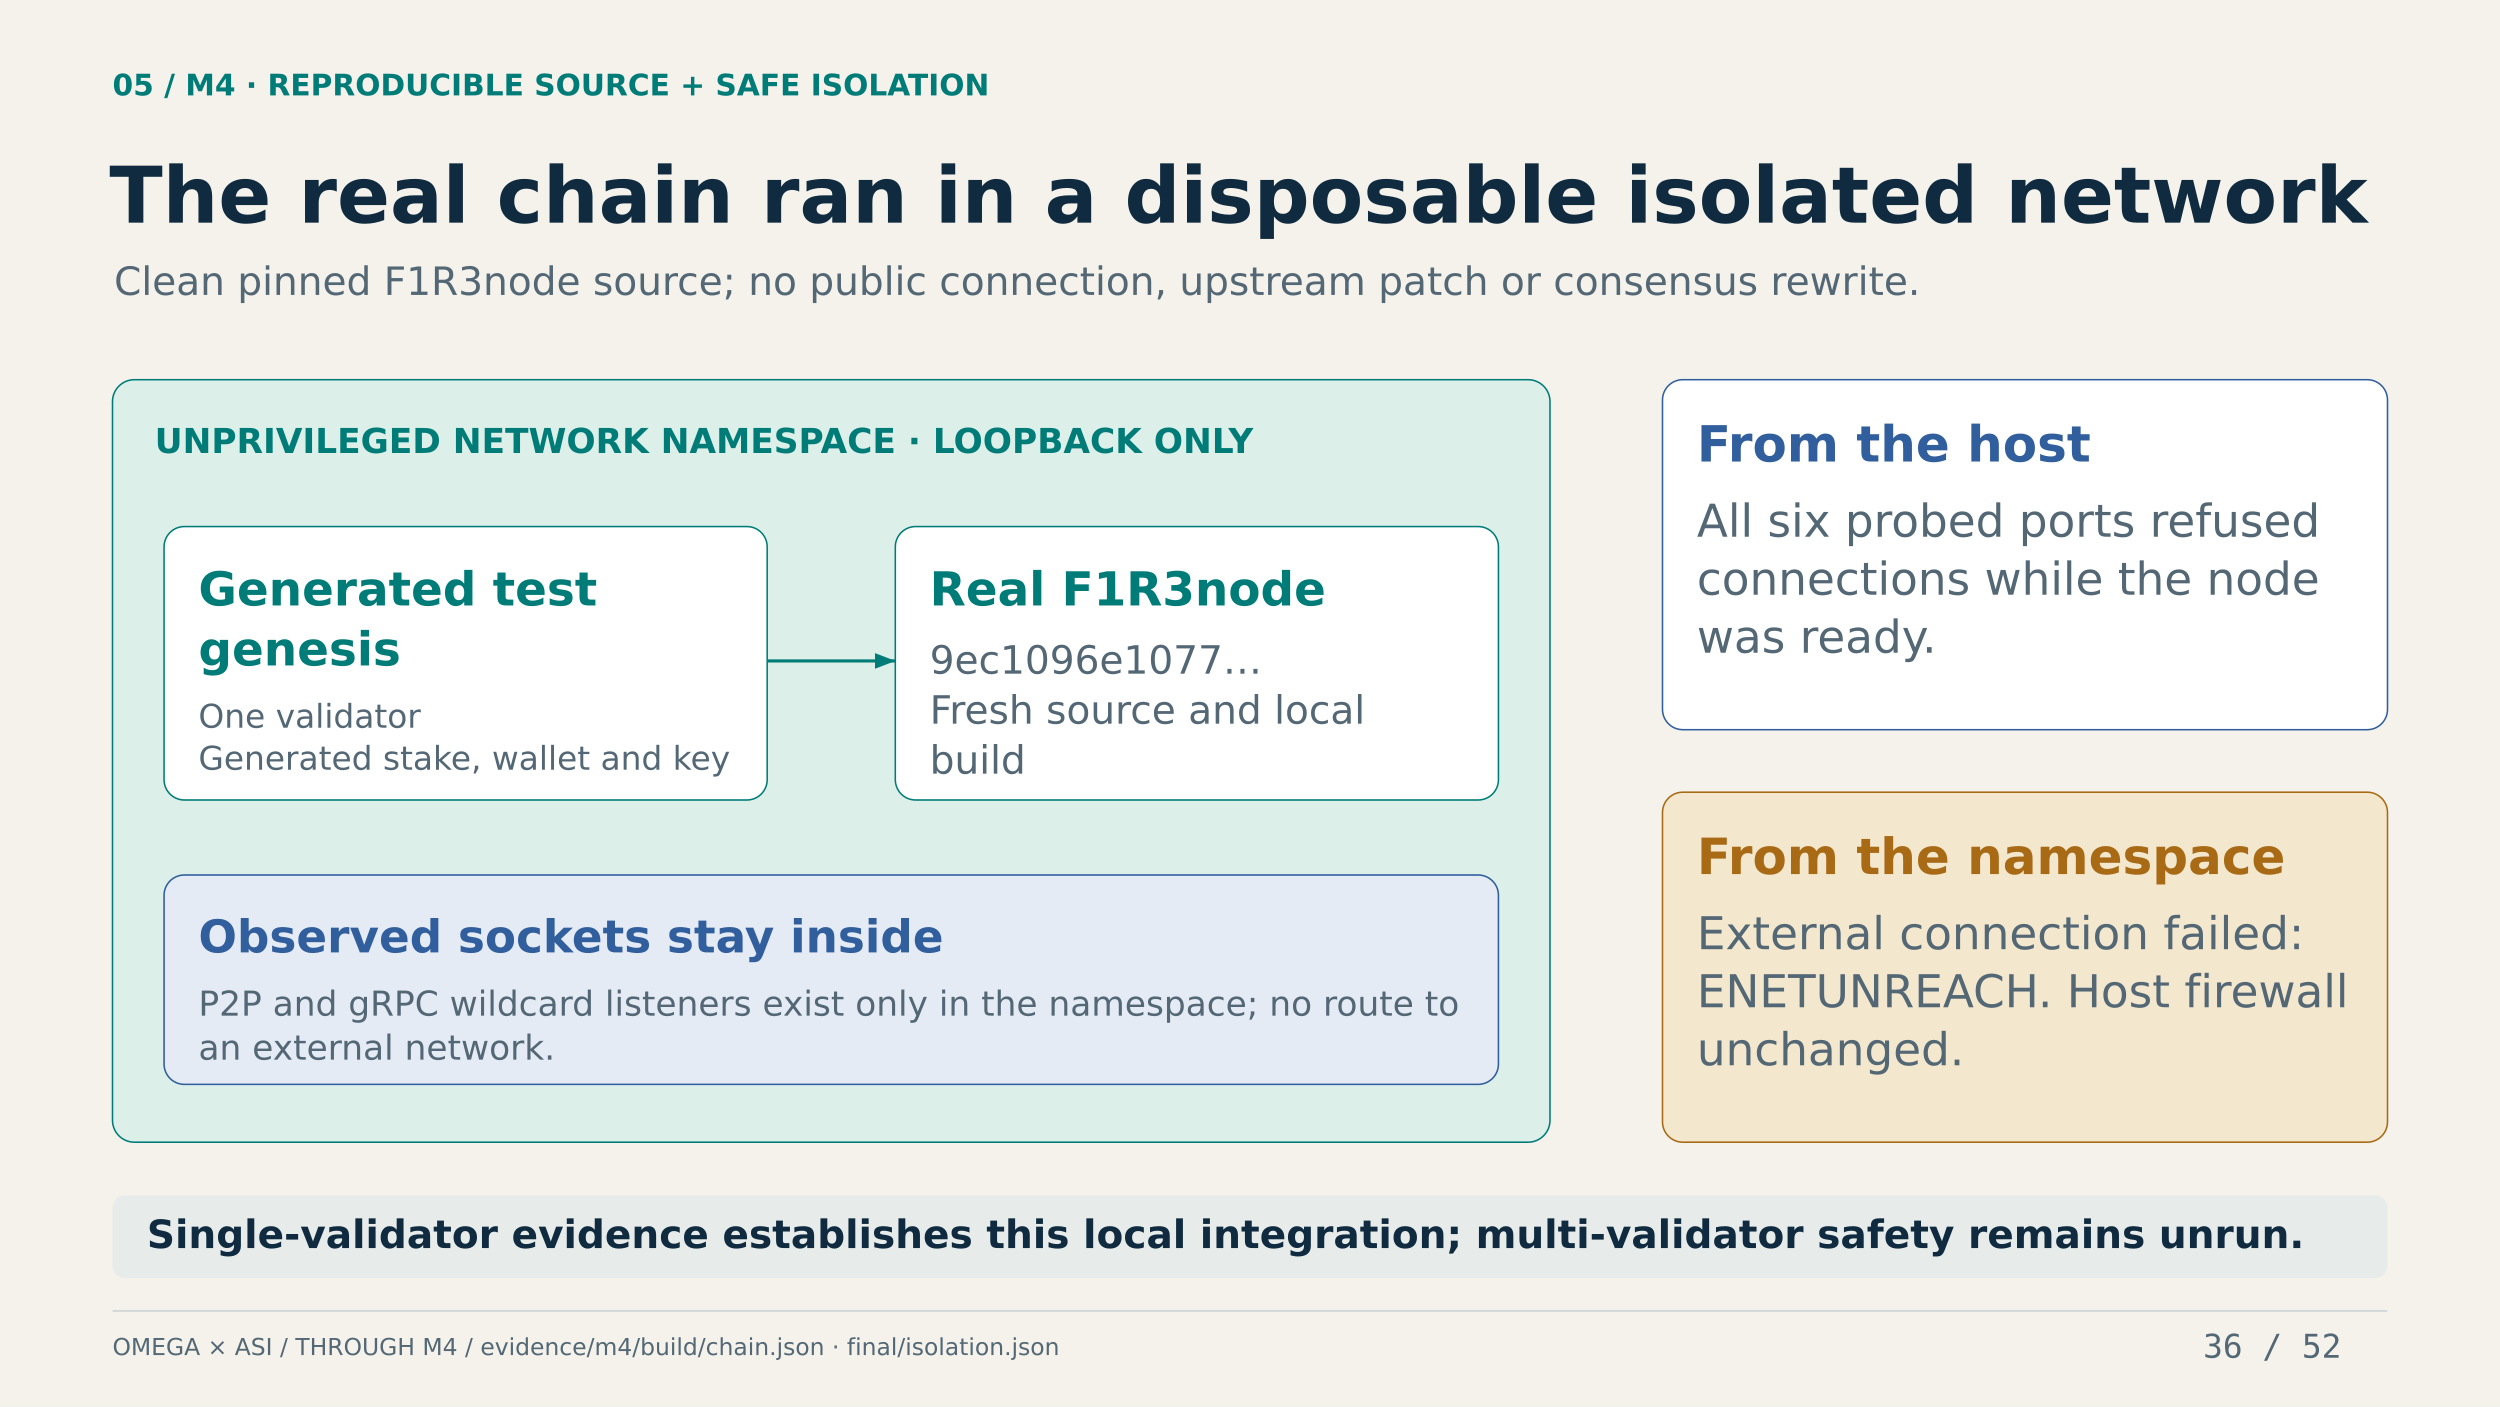
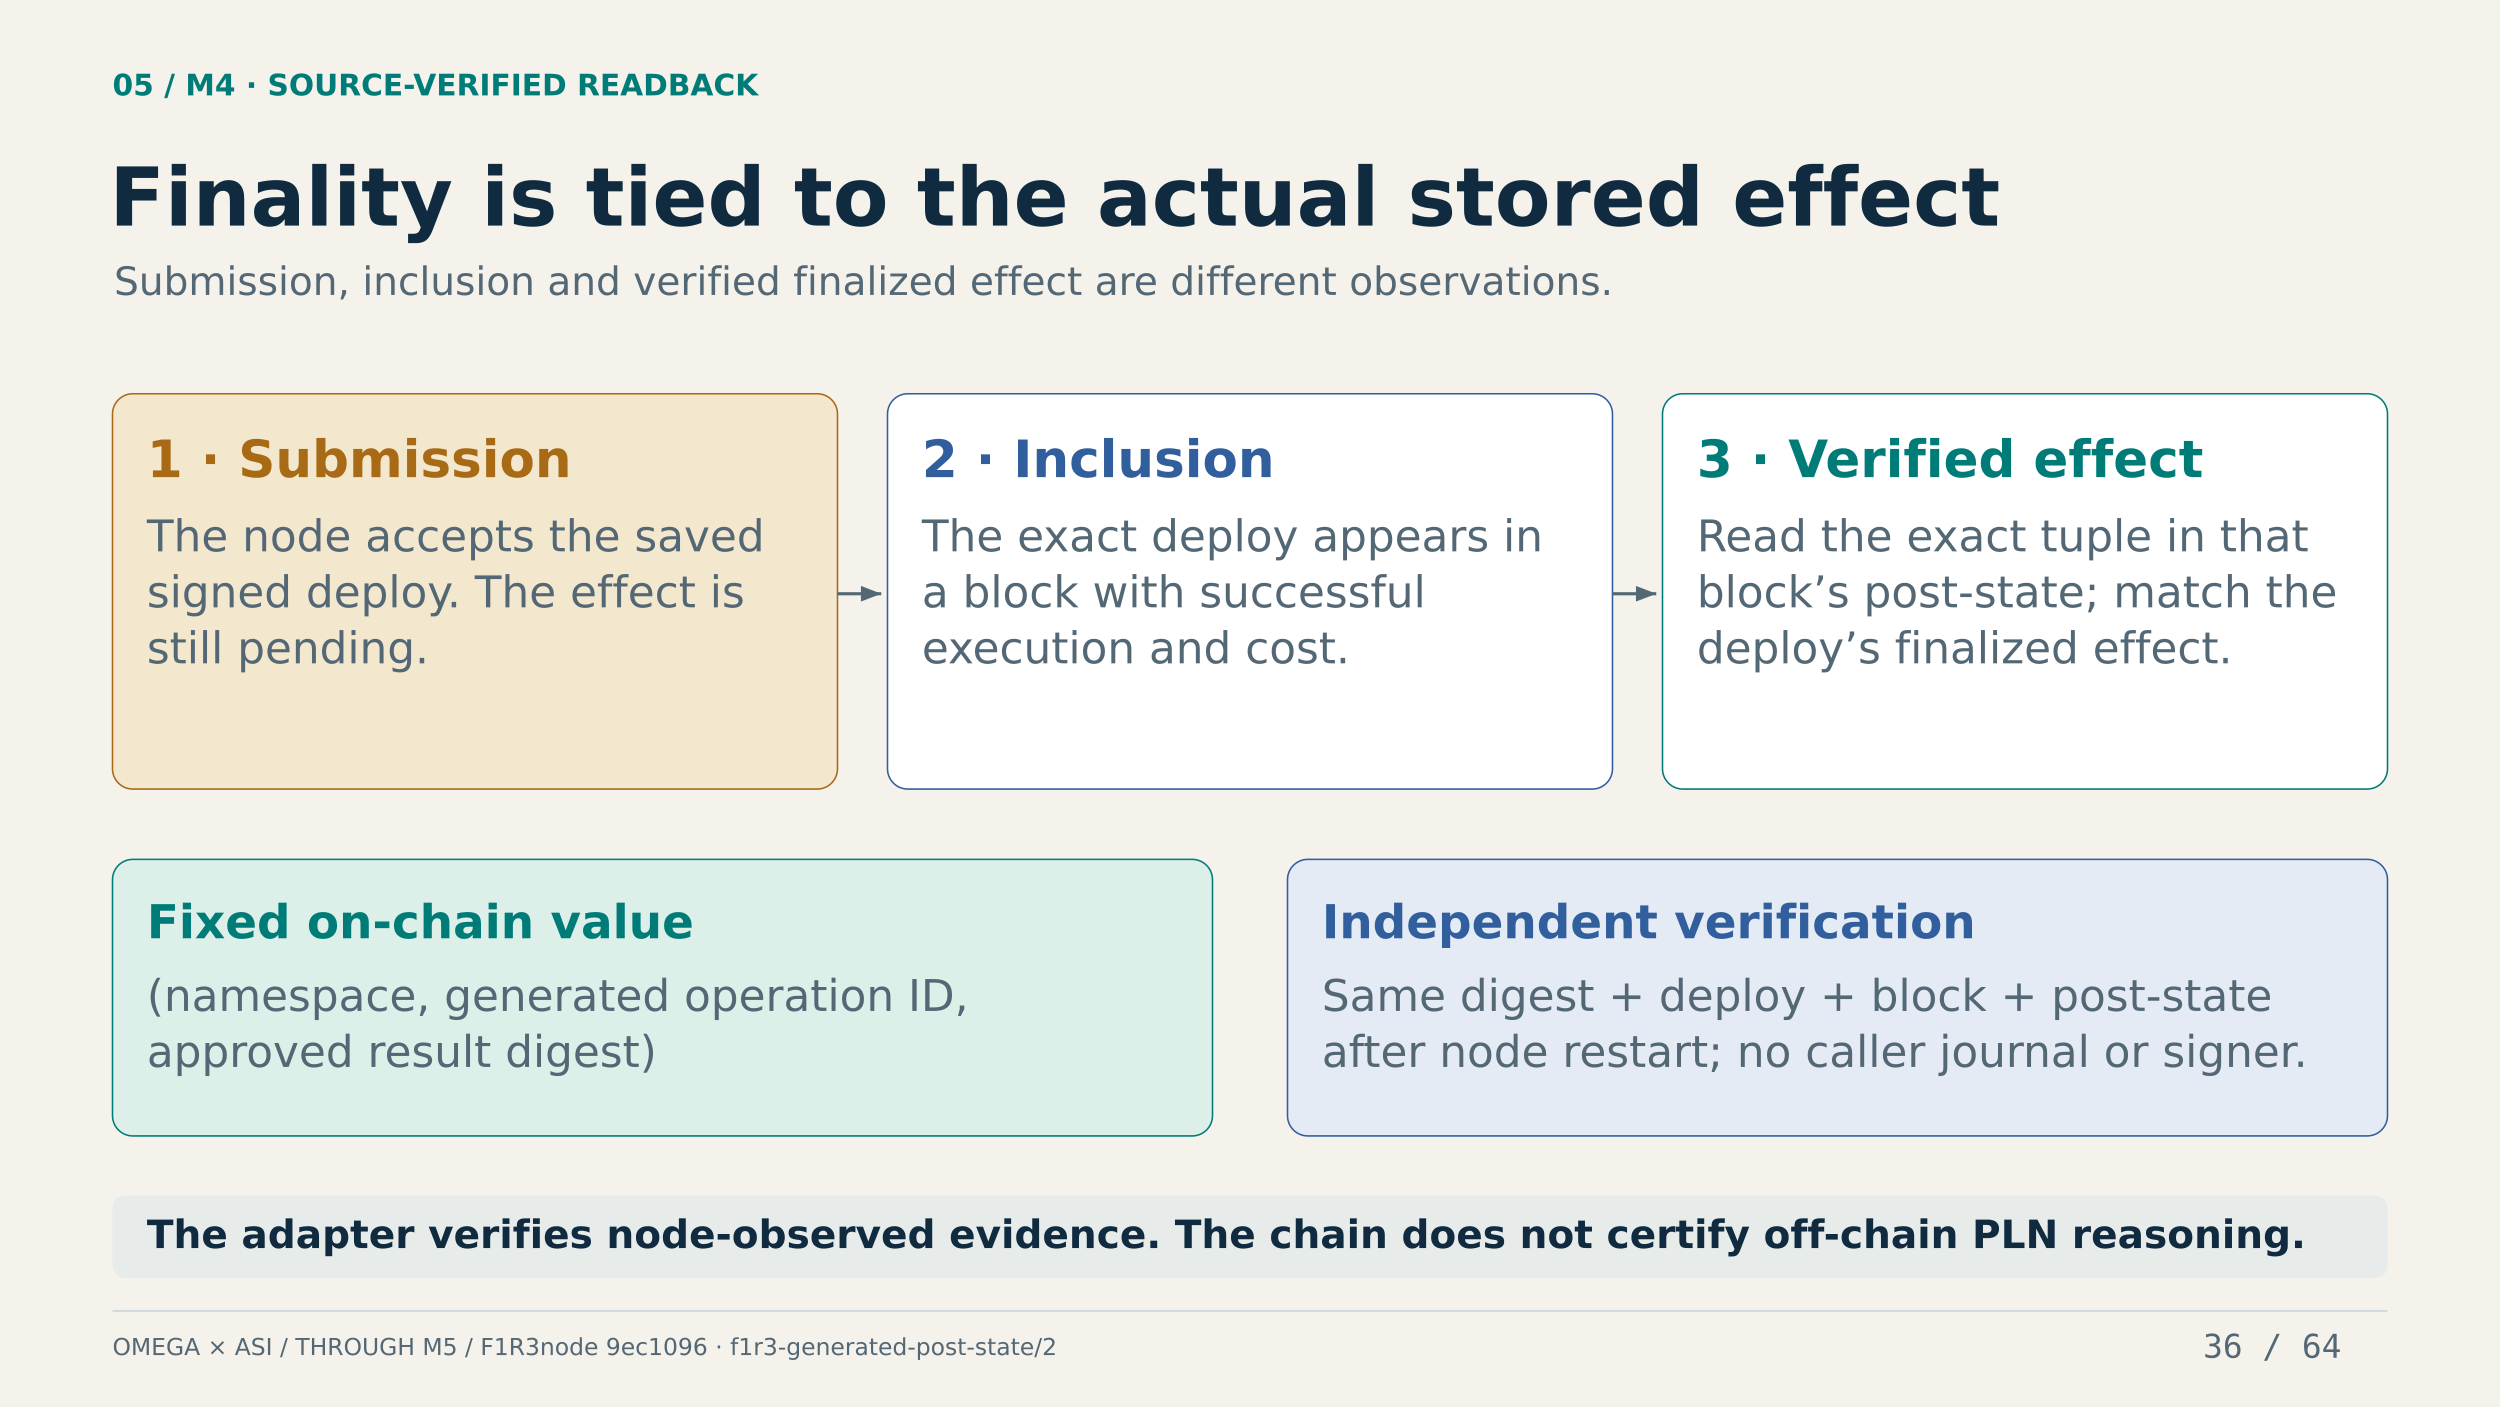
<svg xmlns="http://www.w3.org/2000/svg" width="1600" height="900" viewBox="0 0 1600 900" role="img" aria-labelledby="title desc">
  <rect width="1600" height="900" fill="#F4F2EB" />
-   <text x="72" y="61.05" font-family="DejaVu Sans" font-size="19" font-weight="700" fill="#007C78">05 / M4 · REPRODUCIBLE SOURCE + SAFE ISOLATION</text>
-   <text x="70" y="142.5" font-family="DejaVu Sans" font-size="50" font-weight="700" fill="#102B3F">The real chain ran in a disposable isolated network</text>
-   <text x="73" y="188.75" font-family="DejaVu Sans" font-size="25" font-weight="400" fill="#536775">Clean pinned F1R3node source; no public connection, upstream patch or consensus rewrite.</text>
-   <rect x="72" y="243" width="920" height="488" rx="14" fill="#DCEFE8" stroke="#007C78" />
-   <text x="99" y="289.9" font-family="DejaVu Sans" font-size="22" font-weight="700" fill="#007C78">UNPRIVILEGED NETWORK NAMESPACE · LOOPBACK ONLY</text>
-   <rect x="105" y="337" width="386" height="175" rx="13" fill="#FFFFFF" stroke="#007C78" />
-   <text x="127" y="387.5" font-family="DejaVu Sans" font-size="30" font-weight="700" fill="#007C78">Generated test</text>
-   <text x="127" y="425.9" font-family="DejaVu Sans" font-size="30" font-weight="700" fill="#007C78">genesis</text>
-   <text x="127" y="465.75" font-family="DejaVu Sans" font-size="21" font-weight="400" fill="#536775">One validator</text>
-   <text x="127" y="492.63" font-family="DejaVu Sans" font-size="21" font-weight="400" fill="#536775">Generated stake, wallet and key</text>
-   <rect x="573" y="337" width="386" height="175" rx="13" fill="#FFFFFF" stroke="#007C78" />
-   <text x="595" y="387.5" font-family="DejaVu Sans" font-size="30" font-weight="700" fill="#007C78">Real F1R3node</text>
-   <text x="595" y="431.15" font-family="DejaVu Sans" font-size="25" font-weight="400" fill="#536775">9ec1096e1077…</text>
-   <text x="595" y="463.15" font-family="DejaVu Sans" font-size="25" font-weight="400" fill="#536775">Fresh source and local</text>
-   <text x="595" y="495.15" font-family="DejaVu Sans" font-size="25" font-weight="400" fill="#536775">build</text>
-   <line x1="491" y1="423" x2="573" y2="423" stroke="#007C78" stroke-width="2" />
-   <polygon points="573,423 560.0,418.0 560.0,428.0" fill="#007C78" />
-   <rect x="105" y="560" width="854" height="134" rx="13" fill="#E4EBF5" stroke="#315E9C" />
-   <text x="127" y="609.55" font-family="DejaVu Sans" font-size="29" font-weight="700" fill="#315E9C">Observed sockets stay inside</text>
-   <text x="127" y="650.02" font-family="DejaVu Sans" font-size="22" font-weight="400" fill="#536775">P2P and gRPC wildcard listeners exist only in the namespace; no route to</text>
-   <text x="127" y="678.18" font-family="DejaVu Sans" font-size="22" font-weight="400" fill="#536775">an external network.</text>
-   <rect x="1064" y="243" width="464" height="224" rx="13" fill="#FFFFFF" stroke="#315E9C" />
-   <text x="1086" y="295.4" font-family="DejaVu Sans" font-size="32" font-weight="700" fill="#315E9C">From the host</text>
-   <text x="1086" y="343.51" font-family="DejaVu Sans" font-size="29" font-weight="400" fill="#536775">All six probed ports refused</text>
-   <text x="1086" y="380.63" font-family="DejaVu Sans" font-size="29" font-weight="400" fill="#536775">connections while the node</text>
-   <text x="1086" y="417.75" font-family="DejaVu Sans" font-size="29" font-weight="400" fill="#536775">was ready.</text>
-   <rect x="1064" y="507" width="464" height="224" rx="13" fill="#F3E7CE" stroke="#A86A15" />
-   <text x="1086" y="559.4" font-family="DejaVu Sans" font-size="32" font-weight="700" fill="#A86A15">From the namespace</text>
-   <text x="1086" y="607.51" font-family="DejaVu Sans" font-size="29" font-weight="400" fill="#536775">External connection failed:</text>
-   <text x="1086" y="644.63" font-family="DejaVu Sans" font-size="29" font-weight="400" fill="#536775">ENETUNREACH. Host firewall</text>
-   <text x="1086" y="681.75" font-family="DejaVu Sans" font-size="29" font-weight="400" fill="#536775">unchanged.</text>
+   <text x="72" y="61.05" font-family="DejaVu Sans" font-size="19" font-weight="700" fill="#007C78">05 / M4 · SOURCE-VERIFIED READBACK</text>
+   <text x="70" y="144.4" font-family="DejaVu Sans" font-size="52" font-weight="700" fill="#102B3F">Finality is tied to the actual stored effect</text>
+   <text x="73" y="188.75" font-family="DejaVu Sans" font-size="25" font-weight="400" fill="#536775">Submission, inclusion and verified finalized effect are different observations.</text>
+   <rect x="72" y="252" width="464" height="253" rx="13" fill="#F3E7CE" stroke="#A86A15" />
+   <text x="94" y="305.35" font-family="DejaVu Sans" font-size="33" font-weight="700" fill="#A86A15">1 · Submission</text>
+   <text x="94" y="352.84" font-family="DejaVu Sans" font-size="28" font-weight="400" fill="#536775">The node accepts the saved</text>
+   <text x="94" y="388.68" font-family="DejaVu Sans" font-size="28" font-weight="400" fill="#536775">signed deploy. The effect is</text>
+   <text x="94" y="424.52" font-family="DejaVu Sans" font-size="28" font-weight="400" fill="#536775">still pending.</text>
+   <line x1="536" y1="380" x2="564" y2="380" stroke="#536775" stroke-width="2" />
+   <polygon points="564,380 551.0,375.0 551.0,385.0" fill="#536775" />
+   <rect x="568" y="252" width="464" height="253" rx="13" fill="#FFFFFF" stroke="#315E9C" />
+   <text x="590" y="305.35" font-family="DejaVu Sans" font-size="33" font-weight="700" fill="#315E9C">2 · Inclusion</text>
+   <text x="590" y="352.84" font-family="DejaVu Sans" font-size="28" font-weight="400" fill="#536775">The exact deploy appears in</text>
+   <text x="590" y="388.68" font-family="DejaVu Sans" font-size="28" font-weight="400" fill="#536775">a block with successful</text>
+   <text x="590" y="424.52" font-family="DejaVu Sans" font-size="28" font-weight="400" fill="#536775">execution and cost.</text>
+   <line x1="1032" y1="380" x2="1060" y2="380" stroke="#536775" stroke-width="2" />
+   <polygon points="1060,380 1047.0,375.0 1047.0,385.0" fill="#536775" />
+   <rect x="1064" y="252" width="464" height="253" rx="13" fill="#FFFFFF" stroke="#007C78" />
+   <text x="1086" y="305.35" font-family="DejaVu Sans" font-size="33" font-weight="700" fill="#007C78">3 · Verified effect</text>
+   <text x="1086" y="352.84" font-family="DejaVu Sans" font-size="28" font-weight="400" fill="#536775">Read the exact tuple in that</text>
+   <text x="1086" y="388.68" font-family="DejaVu Sans" font-size="28" font-weight="400" fill="#536775">block’s post-state; match the</text>
+   <text x="1086" y="424.52" font-family="DejaVu Sans" font-size="28" font-weight="400" fill="#536775">deploy’s finalized effect.</text>
+   <rect x="72" y="550" width="704" height="177" rx="13" fill="#DCEFE8" stroke="#007C78" />
+   <text x="94" y="600.5" font-family="DejaVu Sans" font-size="30" font-weight="700" fill="#007C78">Fixed on-chain value</text>
+   <text x="94" y="647.0" font-family="DejaVu Sans" font-size="28" font-weight="400" fill="#536775">(namespace, generated operation ID,</text>
+   <text x="94" y="682.84" font-family="DejaVu Sans" font-size="28" font-weight="400" fill="#536775">approved result digest)</text>
+   <rect x="824" y="550" width="704" height="177" rx="13" fill="#E4EBF5" stroke="#315E9C" />
+   <text x="846" y="600.5" font-family="DejaVu Sans" font-size="30" font-weight="700" fill="#315E9C">Independent verification</text>
+   <text x="846" y="647.0" font-family="DejaVu Sans" font-size="28" font-weight="400" fill="#536775">Same digest + deploy + block + post-state</text>
+   <text x="846" y="682.84" font-family="DejaVu Sans" font-size="28" font-weight="400" fill="#536775">after node restart; no caller journal or signer.</text>
  <rect x="72" y="765" width="1456" height="53" rx="8" fill="#E7ECEB" />
-   <text x="94" y="798.75" font-family="DejaVu Sans" font-size="25" font-weight="700" fill="#102B3F">Single-validator evidence establishes this local integration; multi-validator safety remains unrun.</text>
+   <text x="94" y="798.75" font-family="DejaVu Sans" font-size="25" font-weight="700" fill="#102B3F">The adapter verifies node-observed evidence. The chain does not certify off-chain PLN reasoning.</text>
  <line x1="72" y1="839" x2="1528" y2="839" stroke="#C9D2D4" stroke-width="1" />
-   <text x="72" y="867.25" font-family="DejaVu Sans" font-size="15" font-weight="400" fill="#536775">OMEGA × ASI / THROUGH M4 / evidence/m4/build/chain.json · final/isolation.json</text>
-   <text x="1410" y="868.95" font-family="DejaVu Sans Mono" font-size="21" font-weight="400" fill="#536775">36 / 52</text>
+   <text x="72" y="867.25" font-family="DejaVu Sans" font-size="15" font-weight="400" fill="#536775">OMEGA × ASI / THROUGH M5 / F1R3node 9ec1096 · f1r3-generated-post-state/2</text>
+   <text x="1410" y="868.95" font-family="DejaVu Sans Mono" font-size="21" font-weight="400" fill="#536775">36 / 64</text>
</svg>
